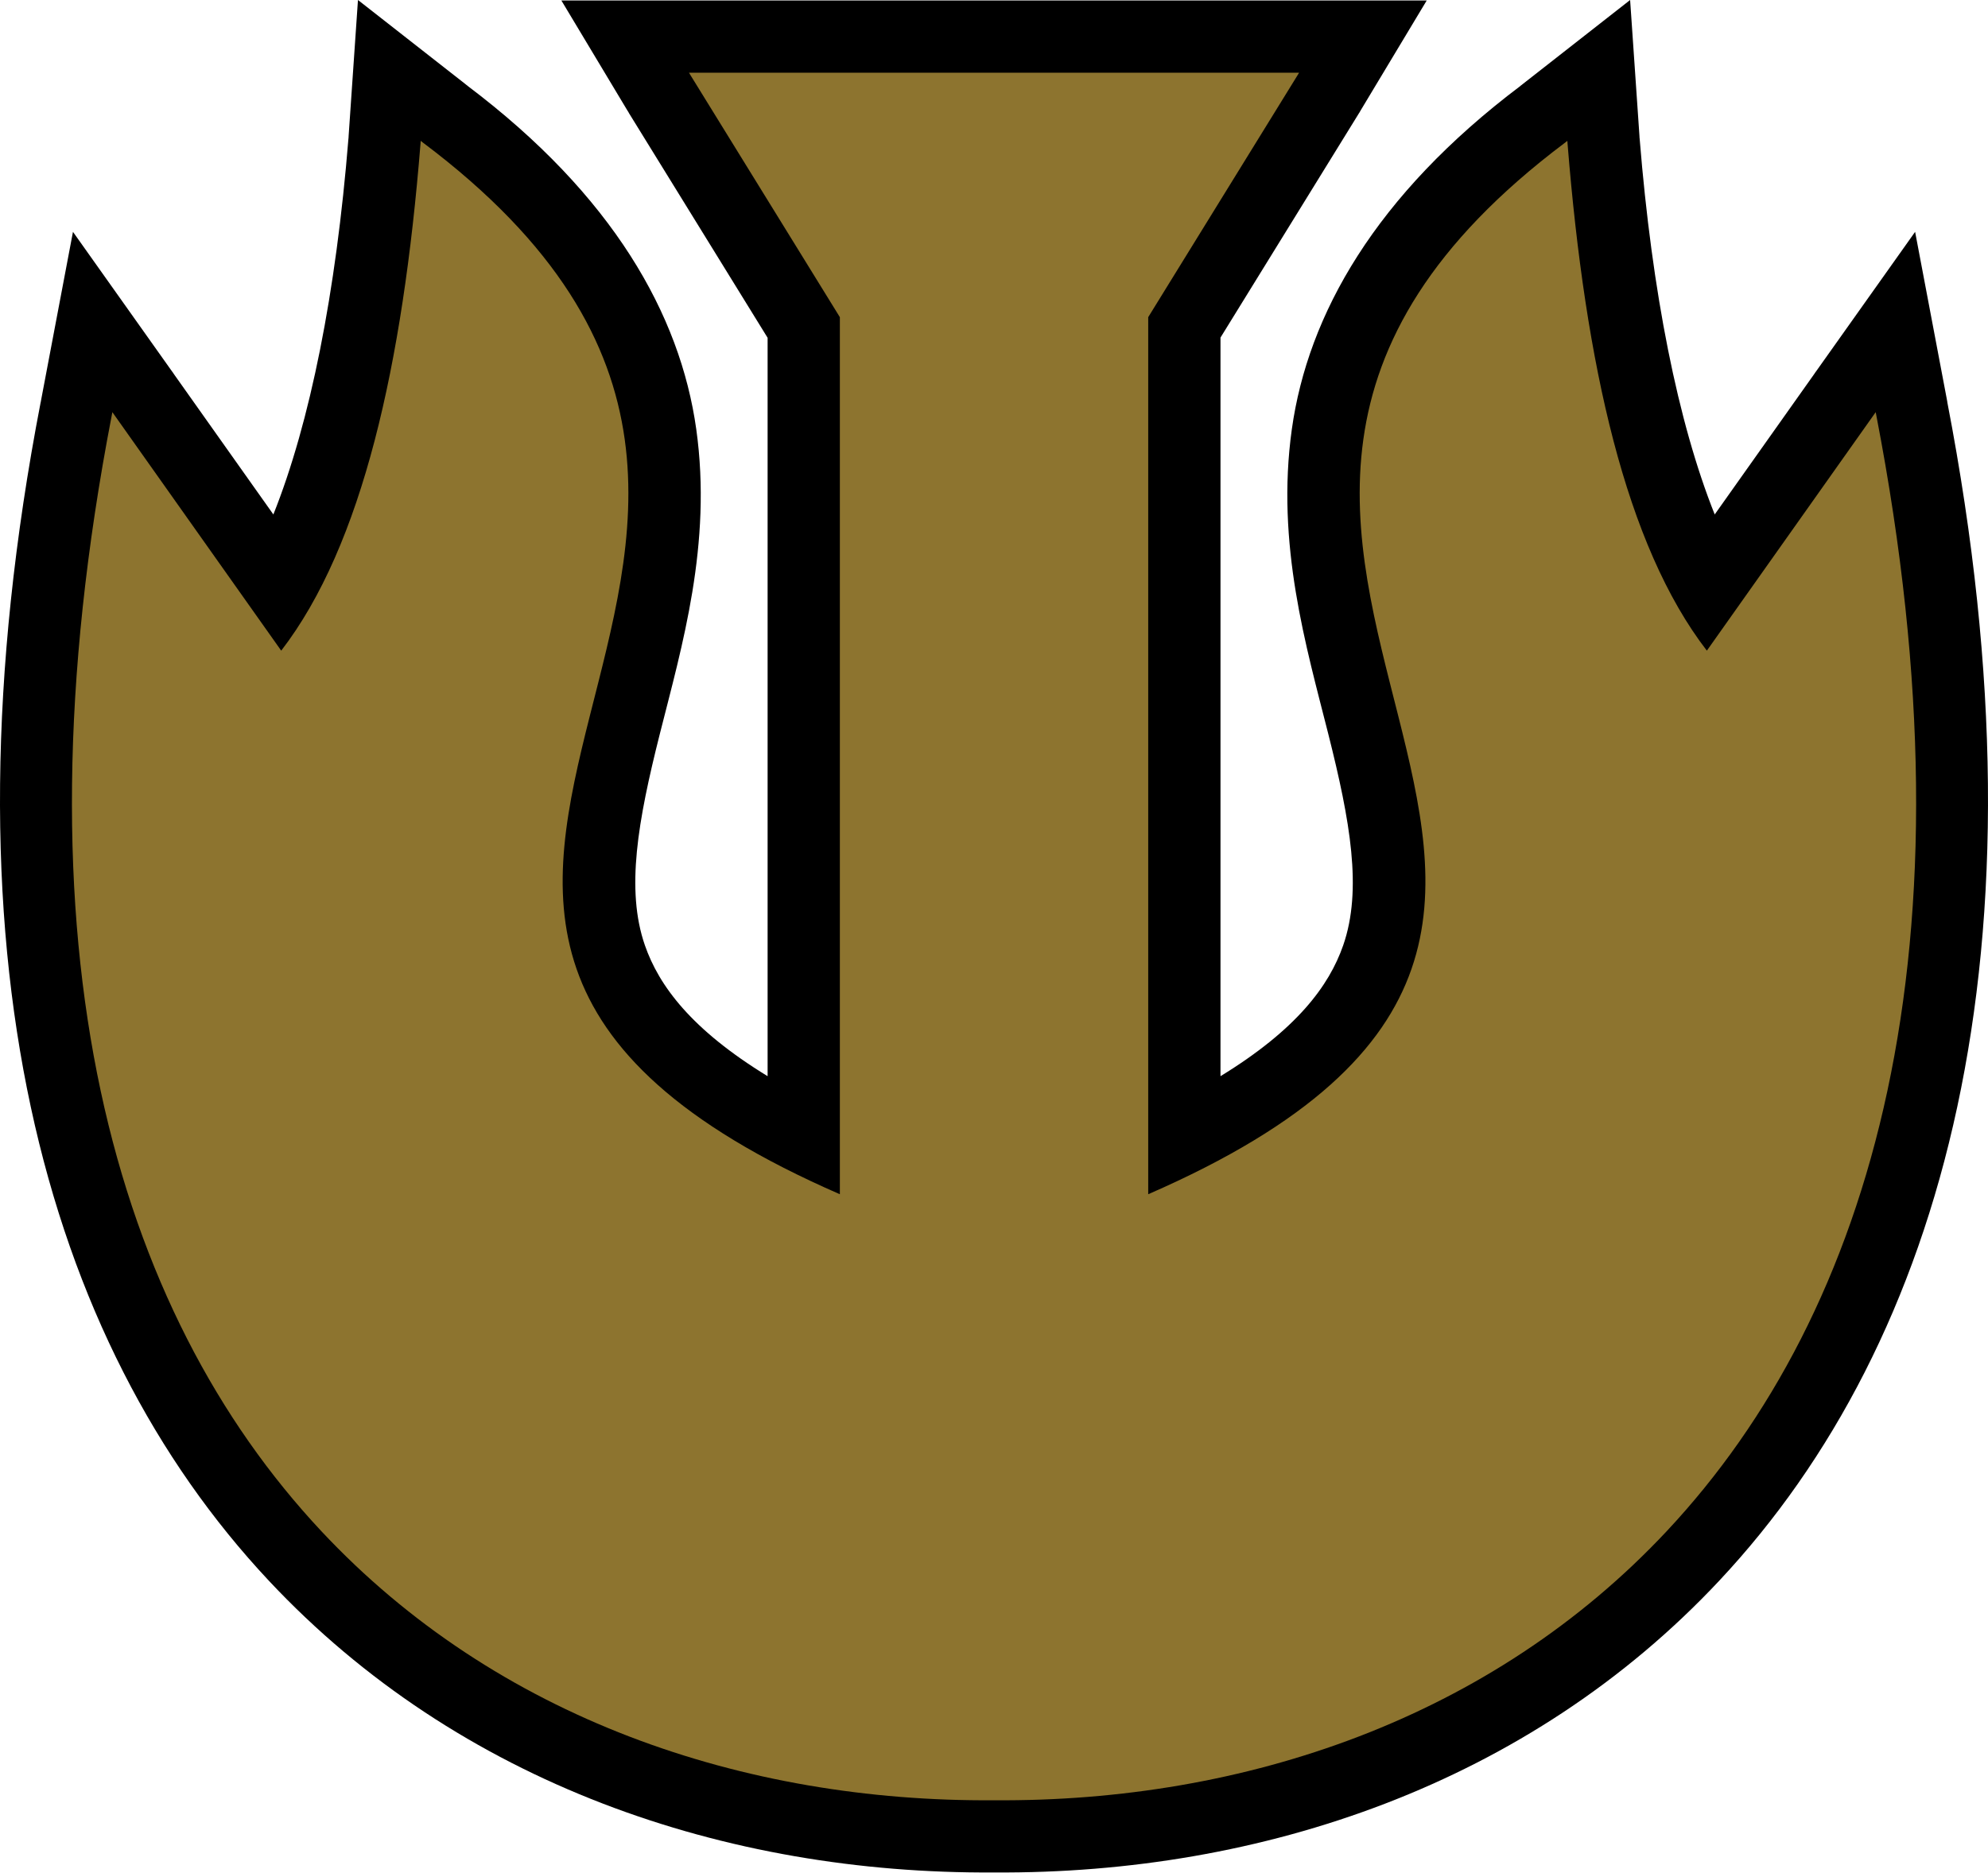
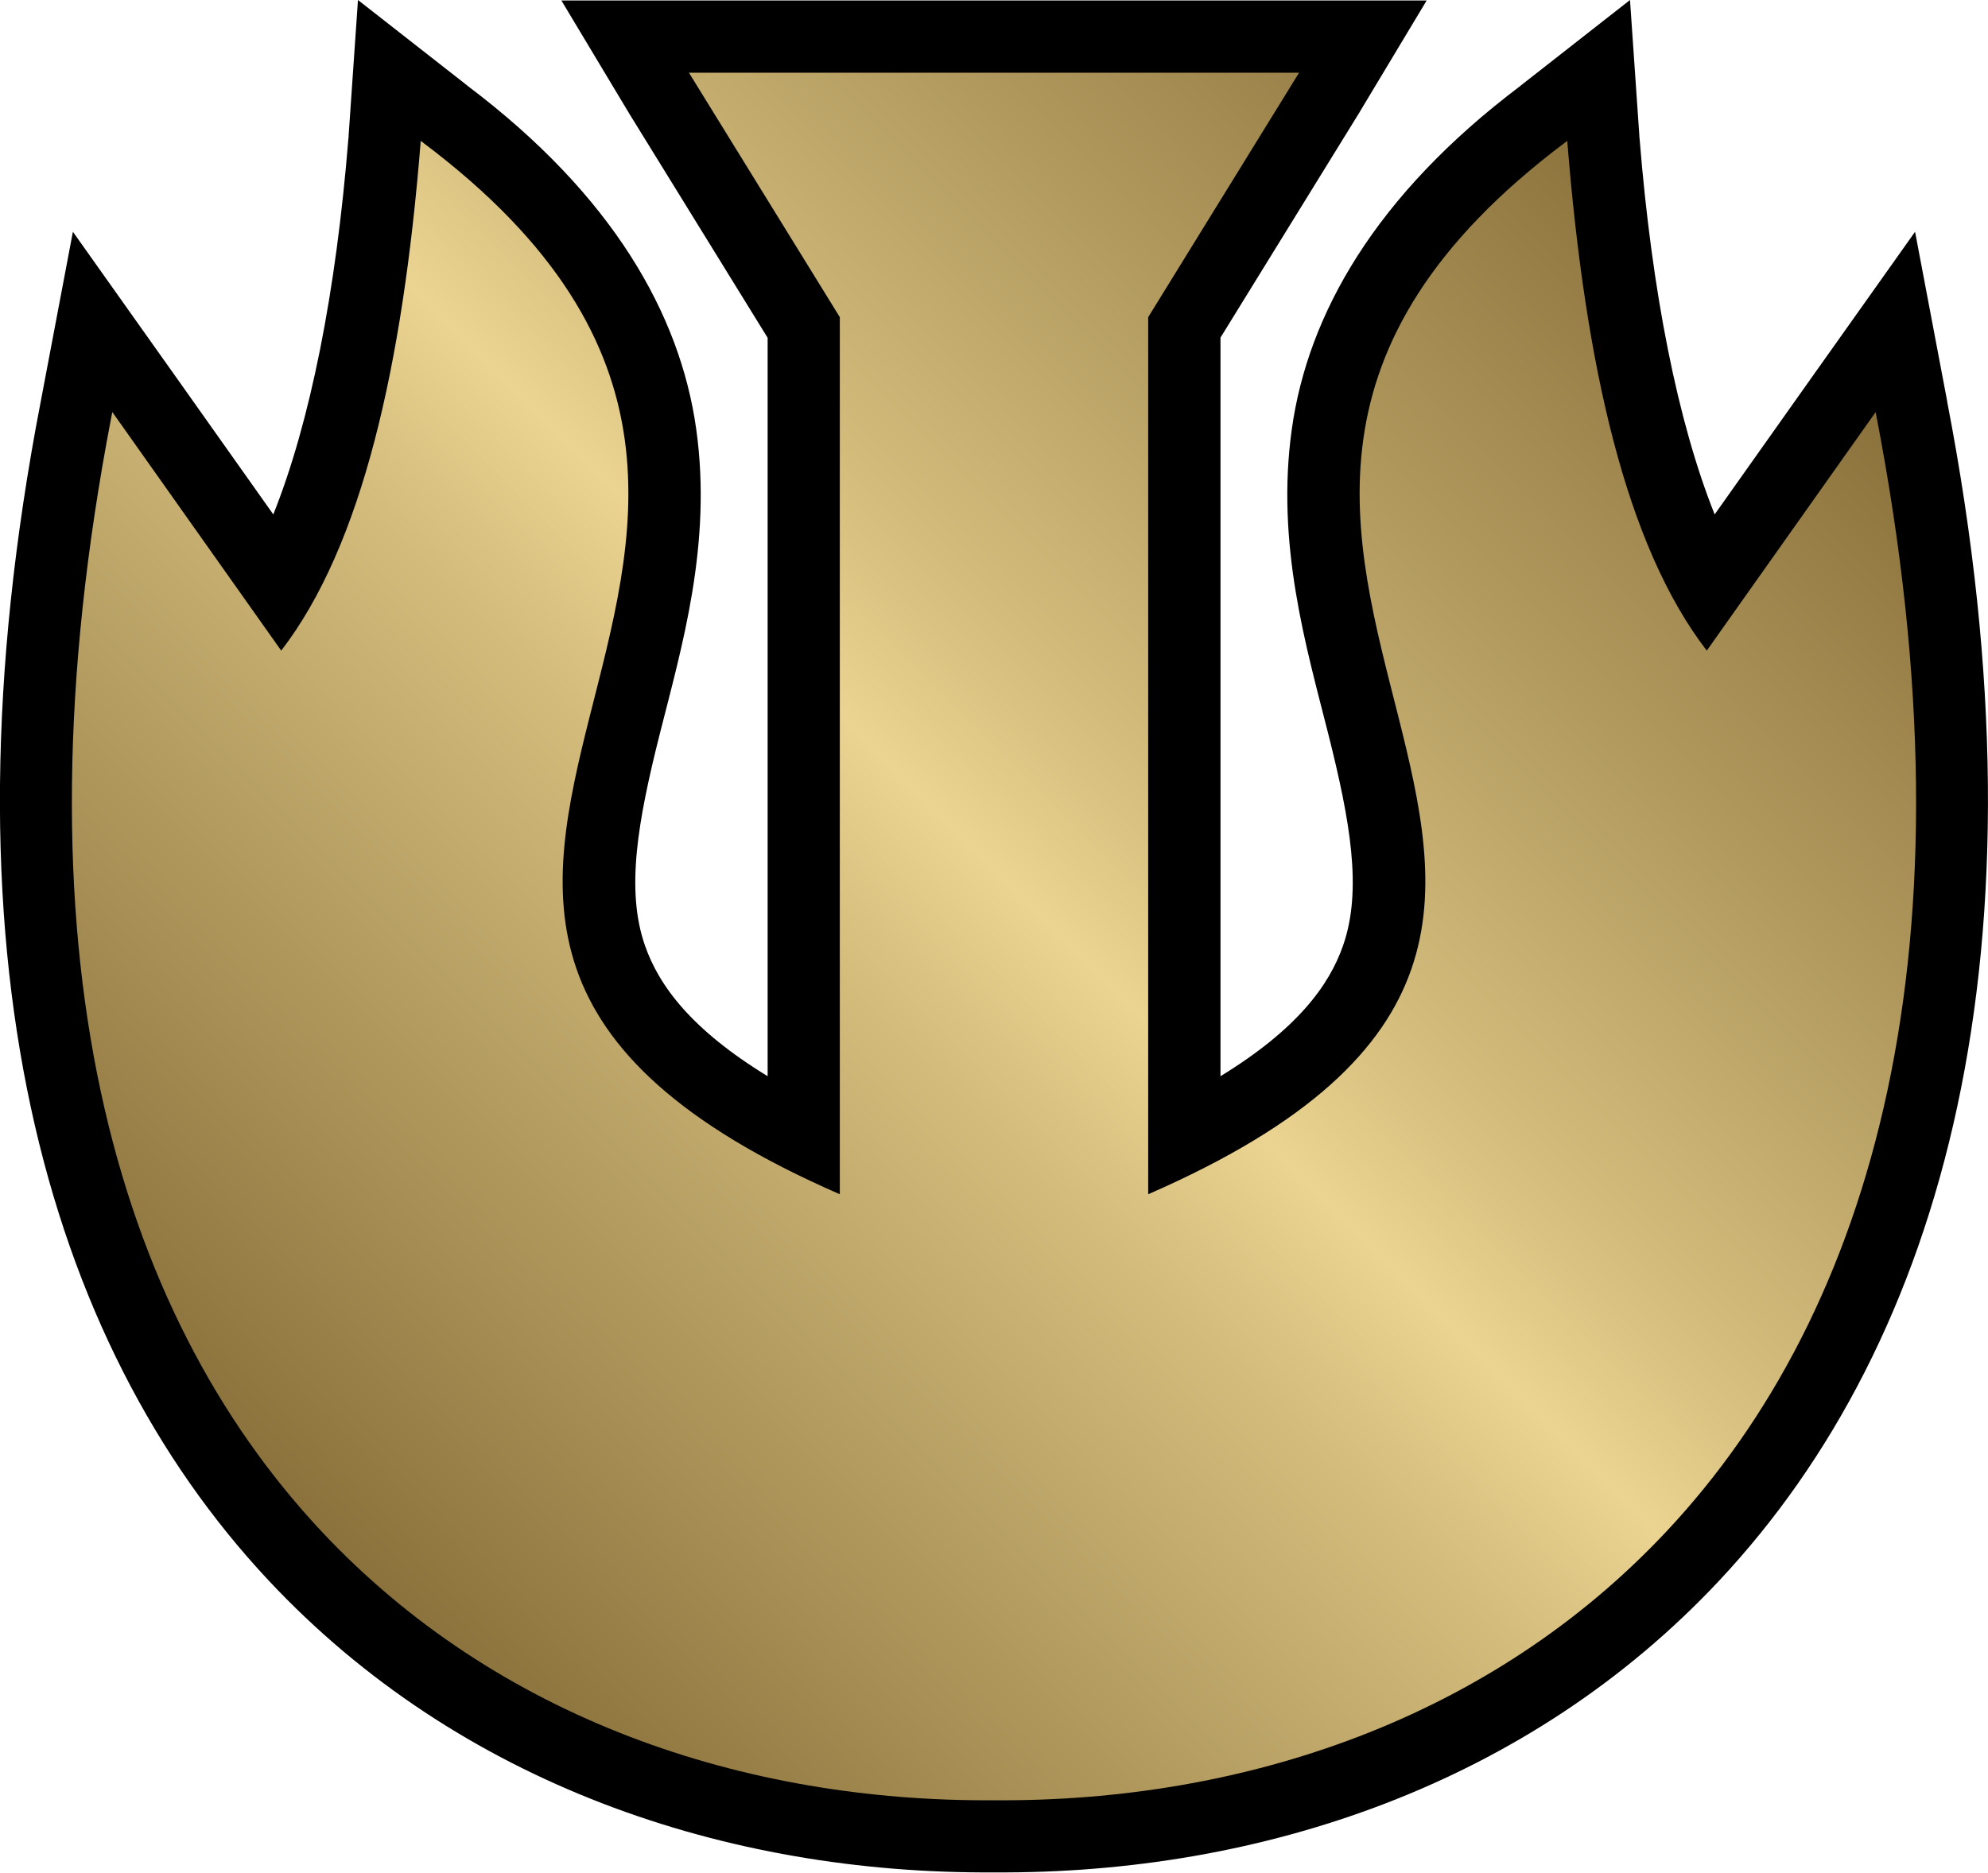
- <svg xmlns="http://www.w3.org/2000/svg" xmlns:xlink="http://www.w3.org/1999/xlink" width="600" height="565.284" id="svg2" version="1.1">
-   <defs id="defs4">
-     <linearGradient id="linearGradient5090">
-       <stop style="stop-color:#000000;stop-opacity:1;" offset="0" id="stop5092" />
-       <stop style="stop-color:#000000;stop-opacity:0;" offset="1" id="stop5094" />
+ <svg xmlns="http://www.w3.org/2000/svg" version="1.1" id="Layer_1" x="0px" y="0px" width="53.07px" height="50px">
+   <g id="layer1_2_" transform="translate(765.5981,-1198.724)">
+     <path d="   M-756.042,1198.724l-0.25,3.627l-0.002,0.053l-0.004,0.021c-0.33,4.107-1.02,7.574-2.004,10.035l-2.668-3.767v-0.002l-0.057-0.078   l-2.625-3.7l-0.844,4.455l-0.016,0.088l-0.002,0.008c-2.824,14.624,0.09,25.056,6.086,31.461c5.088,5.435,12.223,7.841,19.35,7.796   c0.01,0,0.018,0,0.027,0c7.127,0.045,14.264-2.36,19.352-7.796c5.996-6.405,8.908-16.837,6.084-31.461v-0.008l-0.016-0.088   l-0.844-4.455l-2.625,3.7l-0.057,0.078v0.002l-2.668,3.767c-0.984-2.461-1.674-5.928-2.004-10.035l-0.004-0.021l-0.002-0.053   l-0.25-3.627l-2.863,2.242l-0.029,0.024l-0.029,0.021v0.003c-3.877,2.921-5.68,6.106-6.107,9.17   c-0.43,3.069,0.385,5.809,0.973,8.136c0.586,2.327,0.912,4.163,0.398,5.645c-0.375,1.082-1.24,2.25-3.275,3.496v-19.722   l3.699-5.996l0.008-0.011l0.006-0.011l0.037-0.064l1.754-2.92h-3.406h-0.004h-16.279h-0.002h-3.408l1.752,2.92l0.039,0.064   l0.006,0.011l0.006,0.011l3.703,6.001v19.717c-2.037-1.246-2.902-2.415-3.277-3.496c-0.514-1.481-0.188-3.318,0.398-5.645   c0.588-2.327,1.402-5.066,0.973-8.136c-0.428-3.064-2.23-6.249-6.107-9.17v-0.003l-0.029-0.021l-0.029-0.024L-756.042,1198.724   L-756.042,1198.724z" />
+     <linearGradient id="path8-1-7_4_" gradientUnits="userSpaceOnUse" x1="-756.91" y1="1239.737" x2="-721.214" y2="1204.042">
+       <stop offset="0" style="stop-color:#8b723c" />
+       <stop offset="0.4" style="stop-color:#d2bb7b" />
+       <stop offset="0.5" style="stop-color:#ebd491" />
+       <stop offset="0.6" style="stop-color:#d2bb7b" />
+       <stop offset="1" style="stop-color:#8b723c" />
    </linearGradient>
-     <linearGradient xlink:href="#path2997_3_" id="linearGradient5096" x1="-743.888" y1="1742.218" x2="-187.289" y2="1220.675" gradientUnits="userSpaceOnUse" />
-     <linearGradient id="path2997_3_" gradientUnits="userSpaceOnUse" x1="9.879" y1="-418.792" x2="61.995" y2="-366.675" gradientTransform="matrix(9.258555,0,0,-10.05066,-1409.147,-2528.965)">
-       <stop offset="0" style="stop-color:#8d742f;stop-opacity:1;" id="stop4057" />
-       <stop offset="0.4" style="stop-color:#b39a54;stop-opacity:1;" id="stop4059" />
-       <stop offset="0.5" style="stop-color:#d7bd74;stop-opacity:1;" id="stop4061" />
-       <stop offset="0.6" style="stop-color:#b39a54;stop-opacity:1;" id="stop4063" />
-       <stop offset="1" style="stop-color:#8d742f;stop-opacity:1;" id="stop4065" />
-     </linearGradient>
-     <linearGradient xlink:href="#path2997_3_" id="linearGradient6365" gradientUnits="userSpaceOnUse" x1="-743.888" y1="1742.218" x2="-187.289" y2="1220.675" />
-     <linearGradient xlink:href="#path2997_3_" id="linearGradient6368" gradientUnits="userSpaceOnUse" x1="-743.888" y1="1742.218" x2="-187.289" y2="1220.675" />
-   </defs>
-   <g id="layer1" transform="translate(765.5981,-1198.724)">
-     <g id="g6879">
-       <path id="path2984" d="m -657.56,1198.724 -2.817,41.008 -0.03,0.606 -0.03,0.242 c -3.747,46.432 -11.534,85.624 -22.655,113.455 l -30.166,-42.584 0,-0.03 -0.636,-0.878 -29.681,-41.826 -9.54,50.367 -0.182,1 -0.03,0.091 c -31.916,165.332 1.017,283.275 68.812,355.69 57.522,61.442 138.191,88.643 218.763,88.135 0.101,-7e-4 0.202,7e-4 0.303,0 80.583,0.515 161.264,-26.685 218.793,-88.135 67.795,-72.416 100.699,-190.356 68.782,-355.69 l 0,-0.091 -0.182,-1 -9.54,-50.367 -29.681,41.826 -0.636,0.878 0,0.03 -30.166,42.584 c -11.121,-27.831 -18.907,-67.022 -22.655,-113.455 l -0.03,-0.242 -0.03,-0.606 -2.817,-41.008 -32.377,25.35 -0.333,0.273 -0.333,0.242 0,0.03 c -43.823,33.031 -64.204,69.032 -69.054,103.672 -4.859,34.704 4.36,65.674 10.994,91.982 6.634,26.306 10.324,47.063 4.513,63.815 -4.242,12.227 -14.024,25.439 -37.041,39.525 l 0,-222.973 41.826,-67.782 0.091,-0.121 0.061,-0.121 0.424,-0.727 19.838,-33.013 -38.525,0 -0.03,0 -184.054,0 -0.03,0 -38.525,0 19.808,33.013 0.454,0.727 0.061,0.121 0.061,0.121 41.857,67.843 0,222.912 c -23.017,-14.085 -32.799,-27.297 -37.041,-39.525 -5.811,-16.751 -2.121,-37.509 4.513,-63.815 6.634,-26.308 15.853,-57.278 10.994,-91.982 -4.85,-34.641 -25.232,-70.641 -69.054,-103.672 l 0,-0.03 -0.333,-0.242 -0.333,-0.273 -32.377,-25.35 z" style="font-size:medium;font-style:normal;font-variant:normal;font-weight:normal;font-stretch:normal;text-indent:0;text-align:start;text-decoration:none;line-height:normal;letter-spacing:normal;word-spacing:normal;text-transform:none;direction:ltr;block-progression:tb;writing-mode:lr-tb;text-anchor:start;baseline-shift:baseline;color:#000000;fill:#000000;fill-opacity:1;fill-rule:nonzero;stroke:none;stroke-width:45;marker:none;visibility:visible;display:inline;overflow:visible;enable-background:accumulate;font-family:Sans;-inkscape-font-specification:Sans" />
-       <path id="path8-1-7" d="m -557.649,1220.675 0.436,0.726 45.093,73.073 0,264.777 c -48.934,-21.323 -71.145,-44.035 -79.465,-68.017 -8.361,-24.1 -2.756,-49.584 3.981,-76.298 6.737,-26.714 14.602,-54.658 10.547,-83.62 -4.055,-28.962 -20.086,-58.888 -60.899,-89.547 l -0.668,-0.523 -0.058,0.843 c -5.371,66.836 -17.558,121.282 -42.042,153.061 l -50.323,-71.097 -0.639,-0.901 -0.203,1.075 c -31.066,160.821 1.08,270.305 63.281,336.745 52.833,56.434 127.303,81.78 203.006,81.237 75.714,0.549 150.195,-24.796 203.035,-81.237 62.201,-66.44 94.347,-175.924 63.281,-336.745 l -0.203,-1.075 -0.639,0.901 -50.323,71.097 c -24.484,-31.779 -36.672,-86.225 -42.042,-153.061 l -0.058,-0.843 -0.668,0.523 c -40.813,30.659 -56.844,60.585 -60.899,89.547 -4.055,28.962 3.81,56.906 10.547,83.62 6.737,26.714 12.341,52.199 3.981,76.298 -8.32,23.983 -30.531,46.694 -79.465,68.017 l 0,-264.777 45.093,-73.073 0.436,-0.726 -0.029,0 -184.062,0 -0.029,0 z" style="font-size:medium;font-style:normal;font-variant:normal;font-weight:normal;font-stretch:normal;text-indent:0;text-align:start;text-decoration:none;line-height:normal;letter-spacing:normal;word-spacing:normal;text-transform:none;direction:ltr;block-progression:tb;writing-mode:lr-tb;text-anchor:start;baseline-shift:baseline;color:#000000;fill:url(#linearGradient6368);fill-opacity:1;stroke:none;stroke-width:1px;marker:none;visibility:visible;display:inline;overflow:visible;enable-background:accumulate;font-family:Sans;-inkscape-font-specification:Sans" />
-     </g>
+     <path fill="url(#path8-1-7_4_)" d="M-747.206,1200.666l0.039,0.064   l3.988,6.463v23.42c-4.328-1.886-6.293-3.895-7.029-6.017c-0.738-2.131-0.242-4.386,0.354-6.749s1.291-4.834,0.932-7.396   c-0.357-2.562-1.775-5.209-5.387-7.921l-0.059-0.046l-0.004,0.074c-0.477,5.912-1.555,10.728-3.719,13.539l-4.451-6.289   l-0.057-0.08l-0.02,0.095c-2.746,14.225,0.096,23.909,5.598,29.786c4.674,4.992,11.26,7.234,17.957,7.186   c6.697,0.049,13.285-2.193,17.959-7.186c5.502-5.876,8.344-15.561,5.596-29.786l-0.018-0.095l-0.057,0.08l-4.451,6.289   c-2.166-2.811-3.242-7.626-3.719-13.539l-0.004-0.074l-0.061,0.046c-3.609,2.712-5.027,5.359-5.385,7.921   c-0.359,2.562,0.336,5.033,0.932,7.396s1.092,4.617,0.352,6.749c-0.734,2.122-2.699,4.13-7.027,6.017v-23.42l3.988-6.463   l0.039-0.064h-0.004h-16.279H-747.206L-747.206,1200.666z" />
  </g>
</svg>
